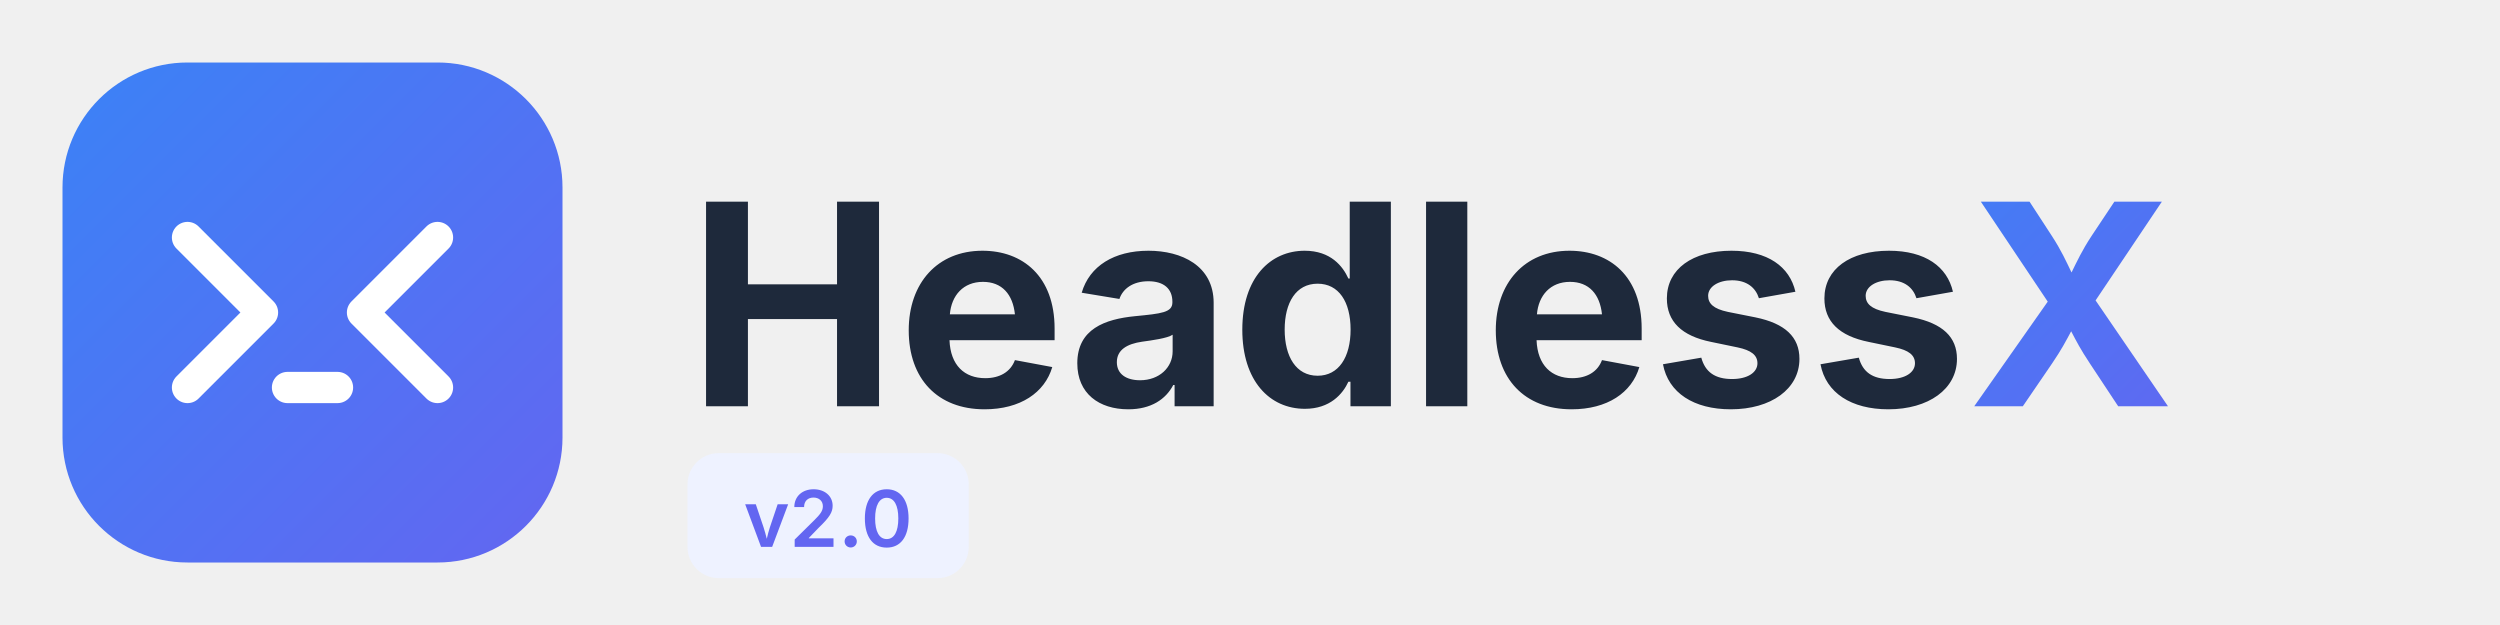
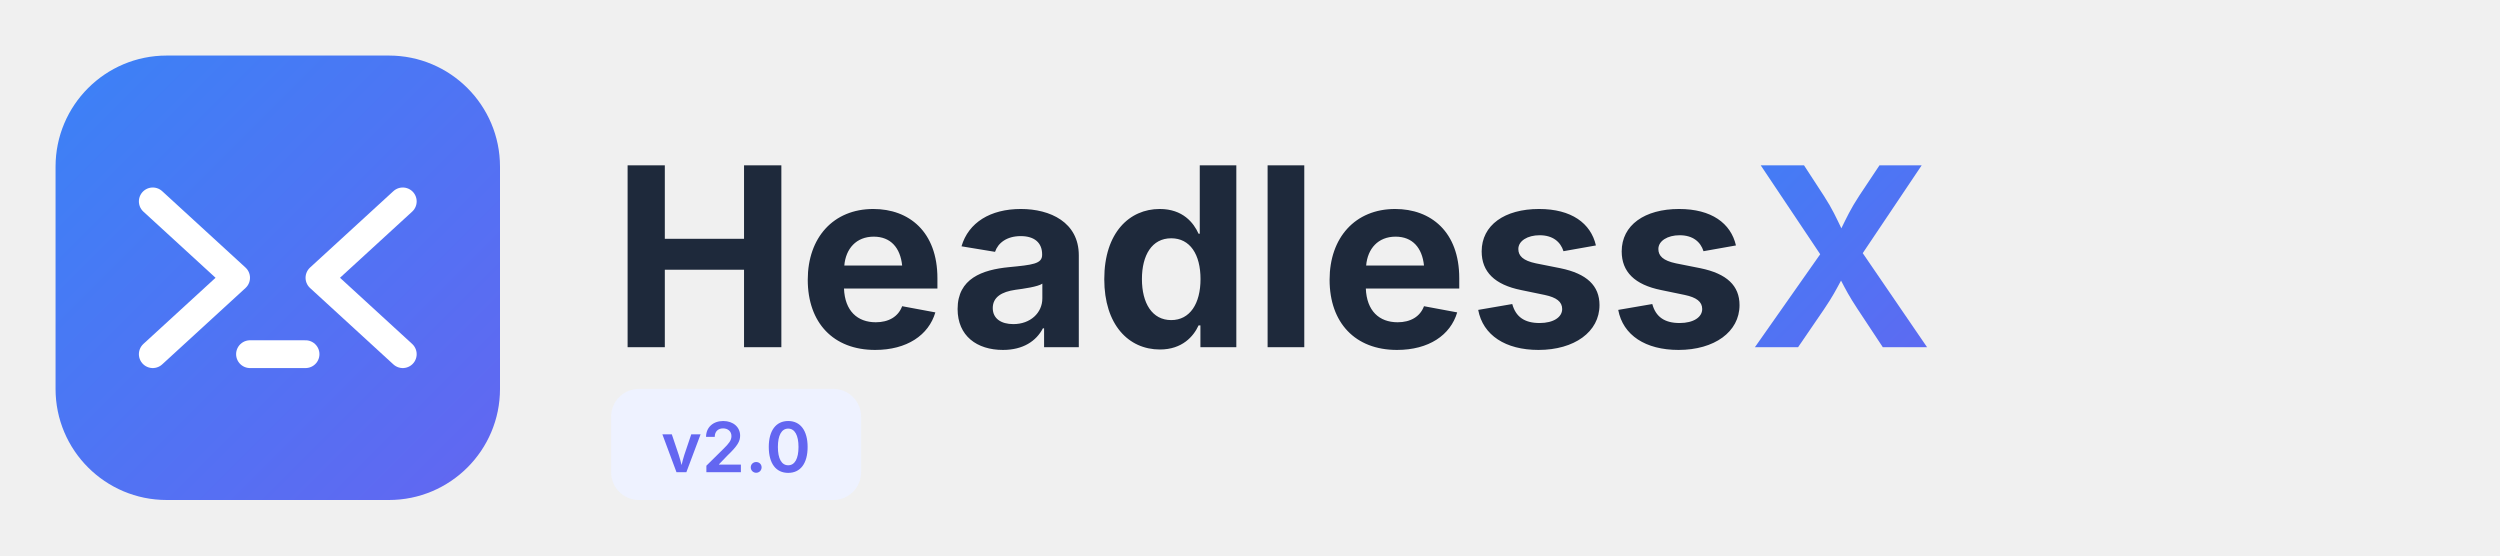
- <svg xmlns="http://www.w3.org/2000/svg" width="320" height="80" viewBox="0 0 320 80" fill="none">
+ <svg xmlns="http://www.w3.org/2000/svg" width="360" height="80" viewBox="0 0 360 80" fill="none">
  <rect x="8" y="8" width="64" height="64" rx="16" fill="url(#logoGradient)" />
-   <path d="M24 30.4L33.6 40L24 49.6" stroke="white" stroke-width="4" stroke-linecap="round" stroke-linejoin="round" />
-   <path d="M36.8 49.6H43.2" stroke="white" stroke-width="4" stroke-linecap="round" />
-   <path d="M56 30.4L46.4 40L56 49.6" stroke="white" stroke-width="4" stroke-linecap="round" stroke-linejoin="round" />
-   <text x="88" y="52" font-family="Inter, -apple-system, BlinkMacSystemFont, Segoe UI, Roboto, sans-serif" font-size="36" font-weight="700" fill="#1E293B">
+   <path d="M22 29L34 40L22 51" stroke="white" stroke-width="4" stroke-linecap="round" stroke-linejoin="round" />
+   <path d="M36 51H44" stroke="white" stroke-width="4" stroke-linecap="round" />
+   <path d="M58 29L46 40L58 51" stroke="white" stroke-width="4" stroke-linecap="round" stroke-linejoin="round" />
+   <text x="88" y="50" font-family="Inter, -apple-system, BlinkMacSystemFont, Segoe UI, Roboto, sans-serif" font-size="36" font-weight="700" fill="#1E293B">
    Headless<tspan fill="url(#textGradient)">X</tspan>
  </text>
-   <rect x="88" y="58" width="36" height="16" rx="4" fill="#EEF2FF" />
-   <text x="106" y="70" font-family="Inter, -apple-system, BlinkMacSystemFont, Segoe UI, Roboto, sans-serif" font-size="10" font-weight="600" fill="#6366F1" text-anchor="middle">v2.0</text>
+   <rect x="88" y="56" width="36" height="16" rx="4" fill="#EEF2FF" />
+   <text x="106" y="68" font-family="Inter, -apple-system, BlinkMacSystemFont, Segoe UI, Roboto, sans-serif" font-size="10" font-weight="600" fill="#6366F1" text-anchor="middle">v2.0</text>
  <defs>
    <linearGradient id="logoGradient" x1="8" y1="8" x2="72" y2="72" gradientUnits="userSpaceOnUse">
      <stop stop-color="#3B82F6" />
      <stop offset="1" stop-color="#6366F1" />
    </linearGradient>
    <linearGradient id="textGradient" x1="240" y1="20" x2="280" y2="60" gradientUnits="userSpaceOnUse">
      <stop stop-color="#3B82F6" />
      <stop offset="1" stop-color="#6366F1" />
    </linearGradient>
  </defs>
</svg>
